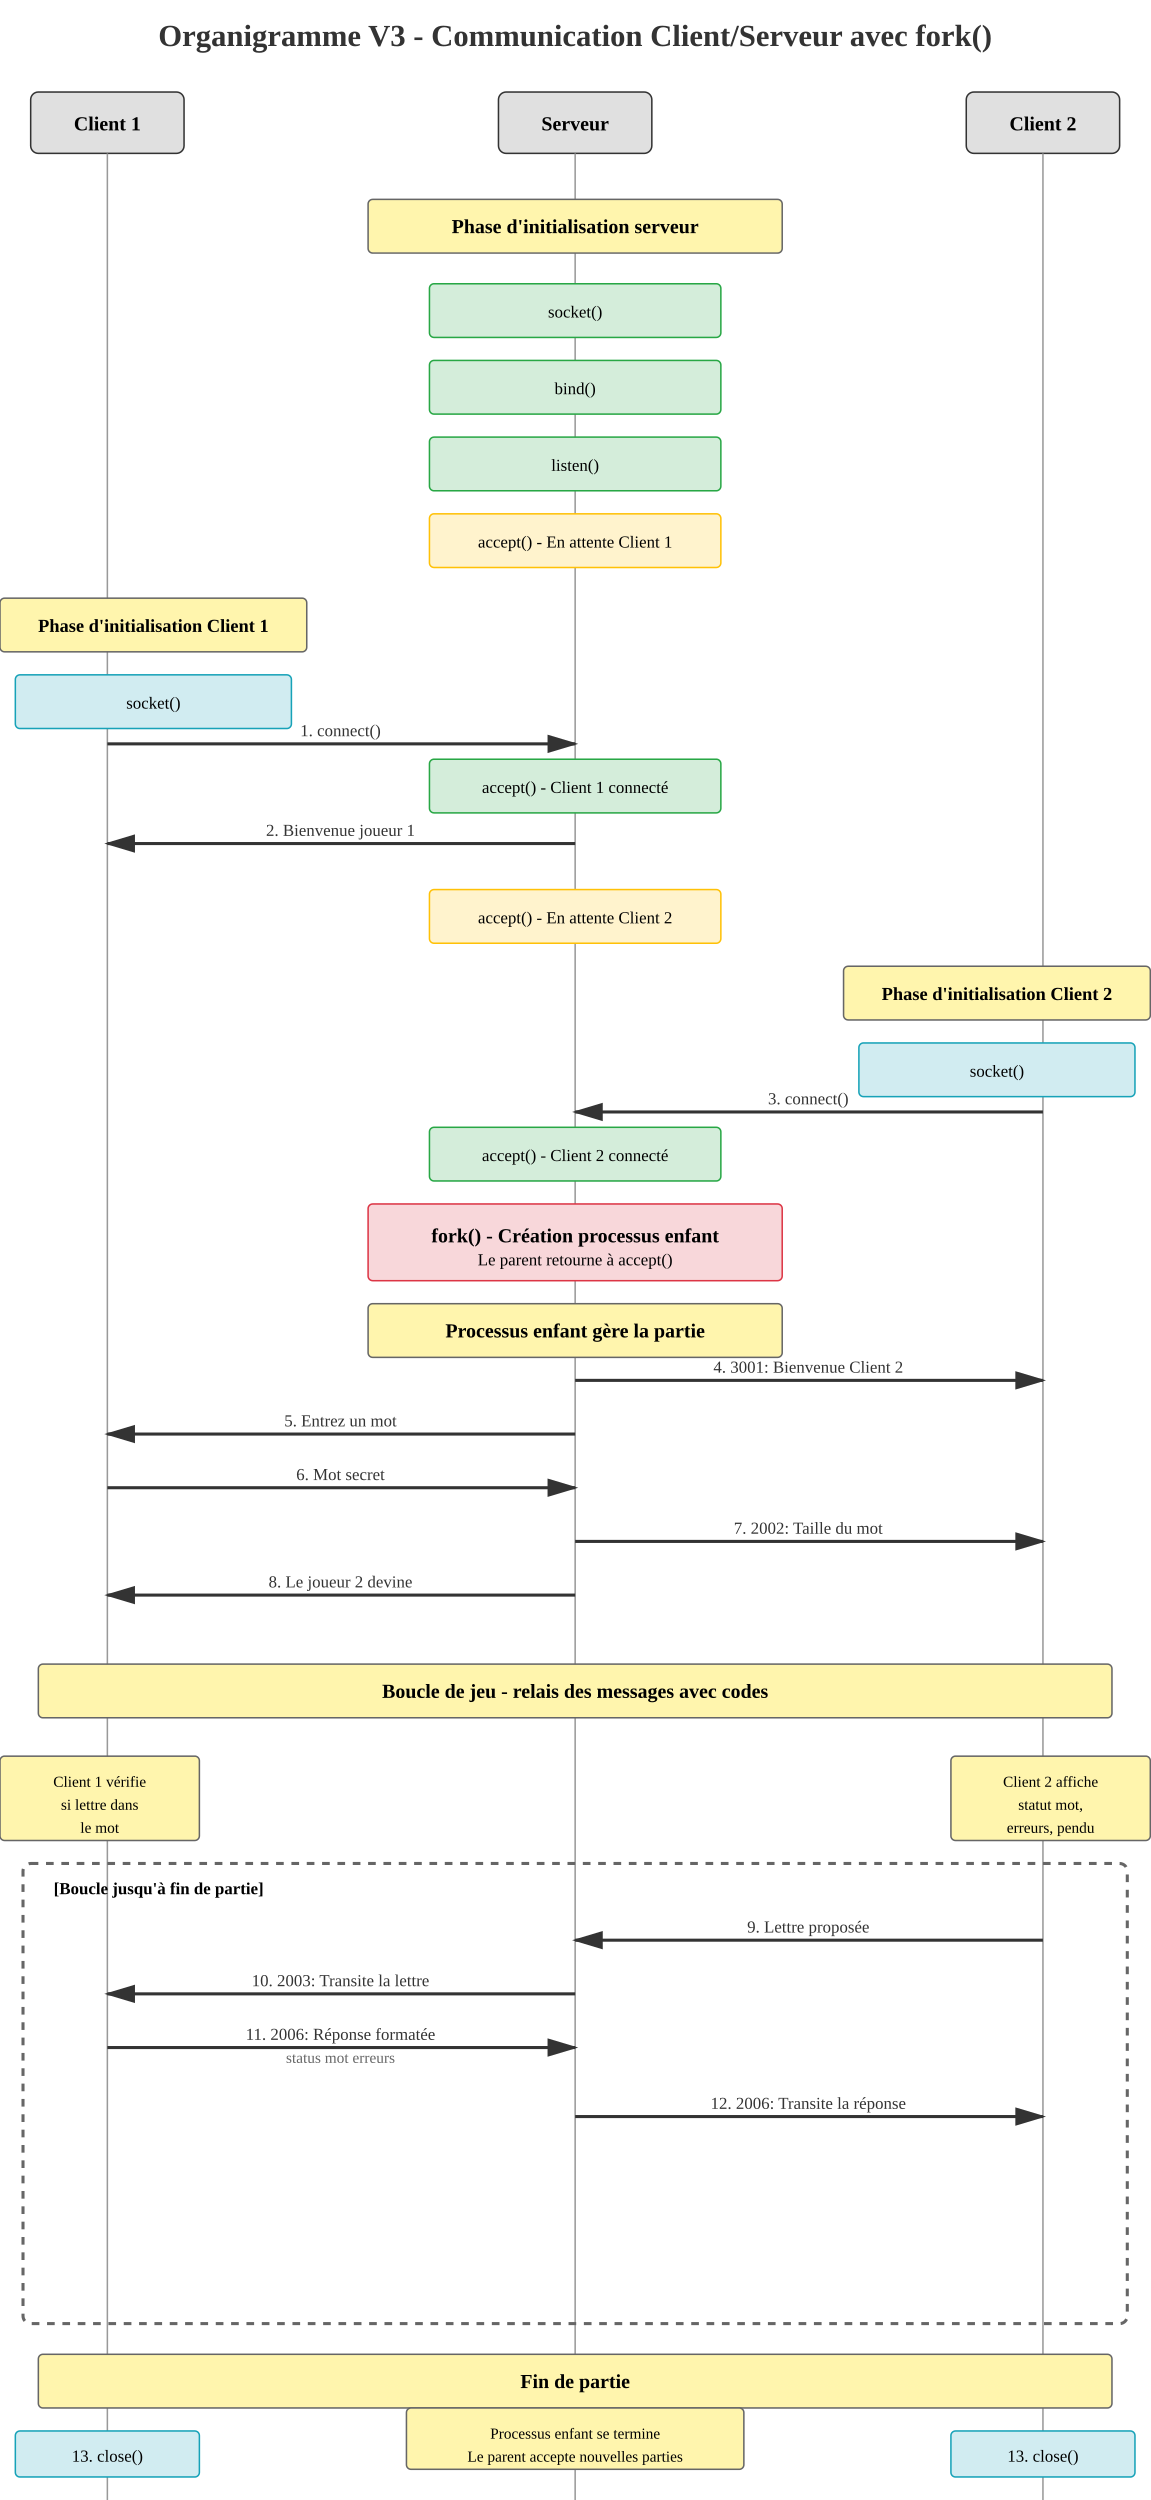
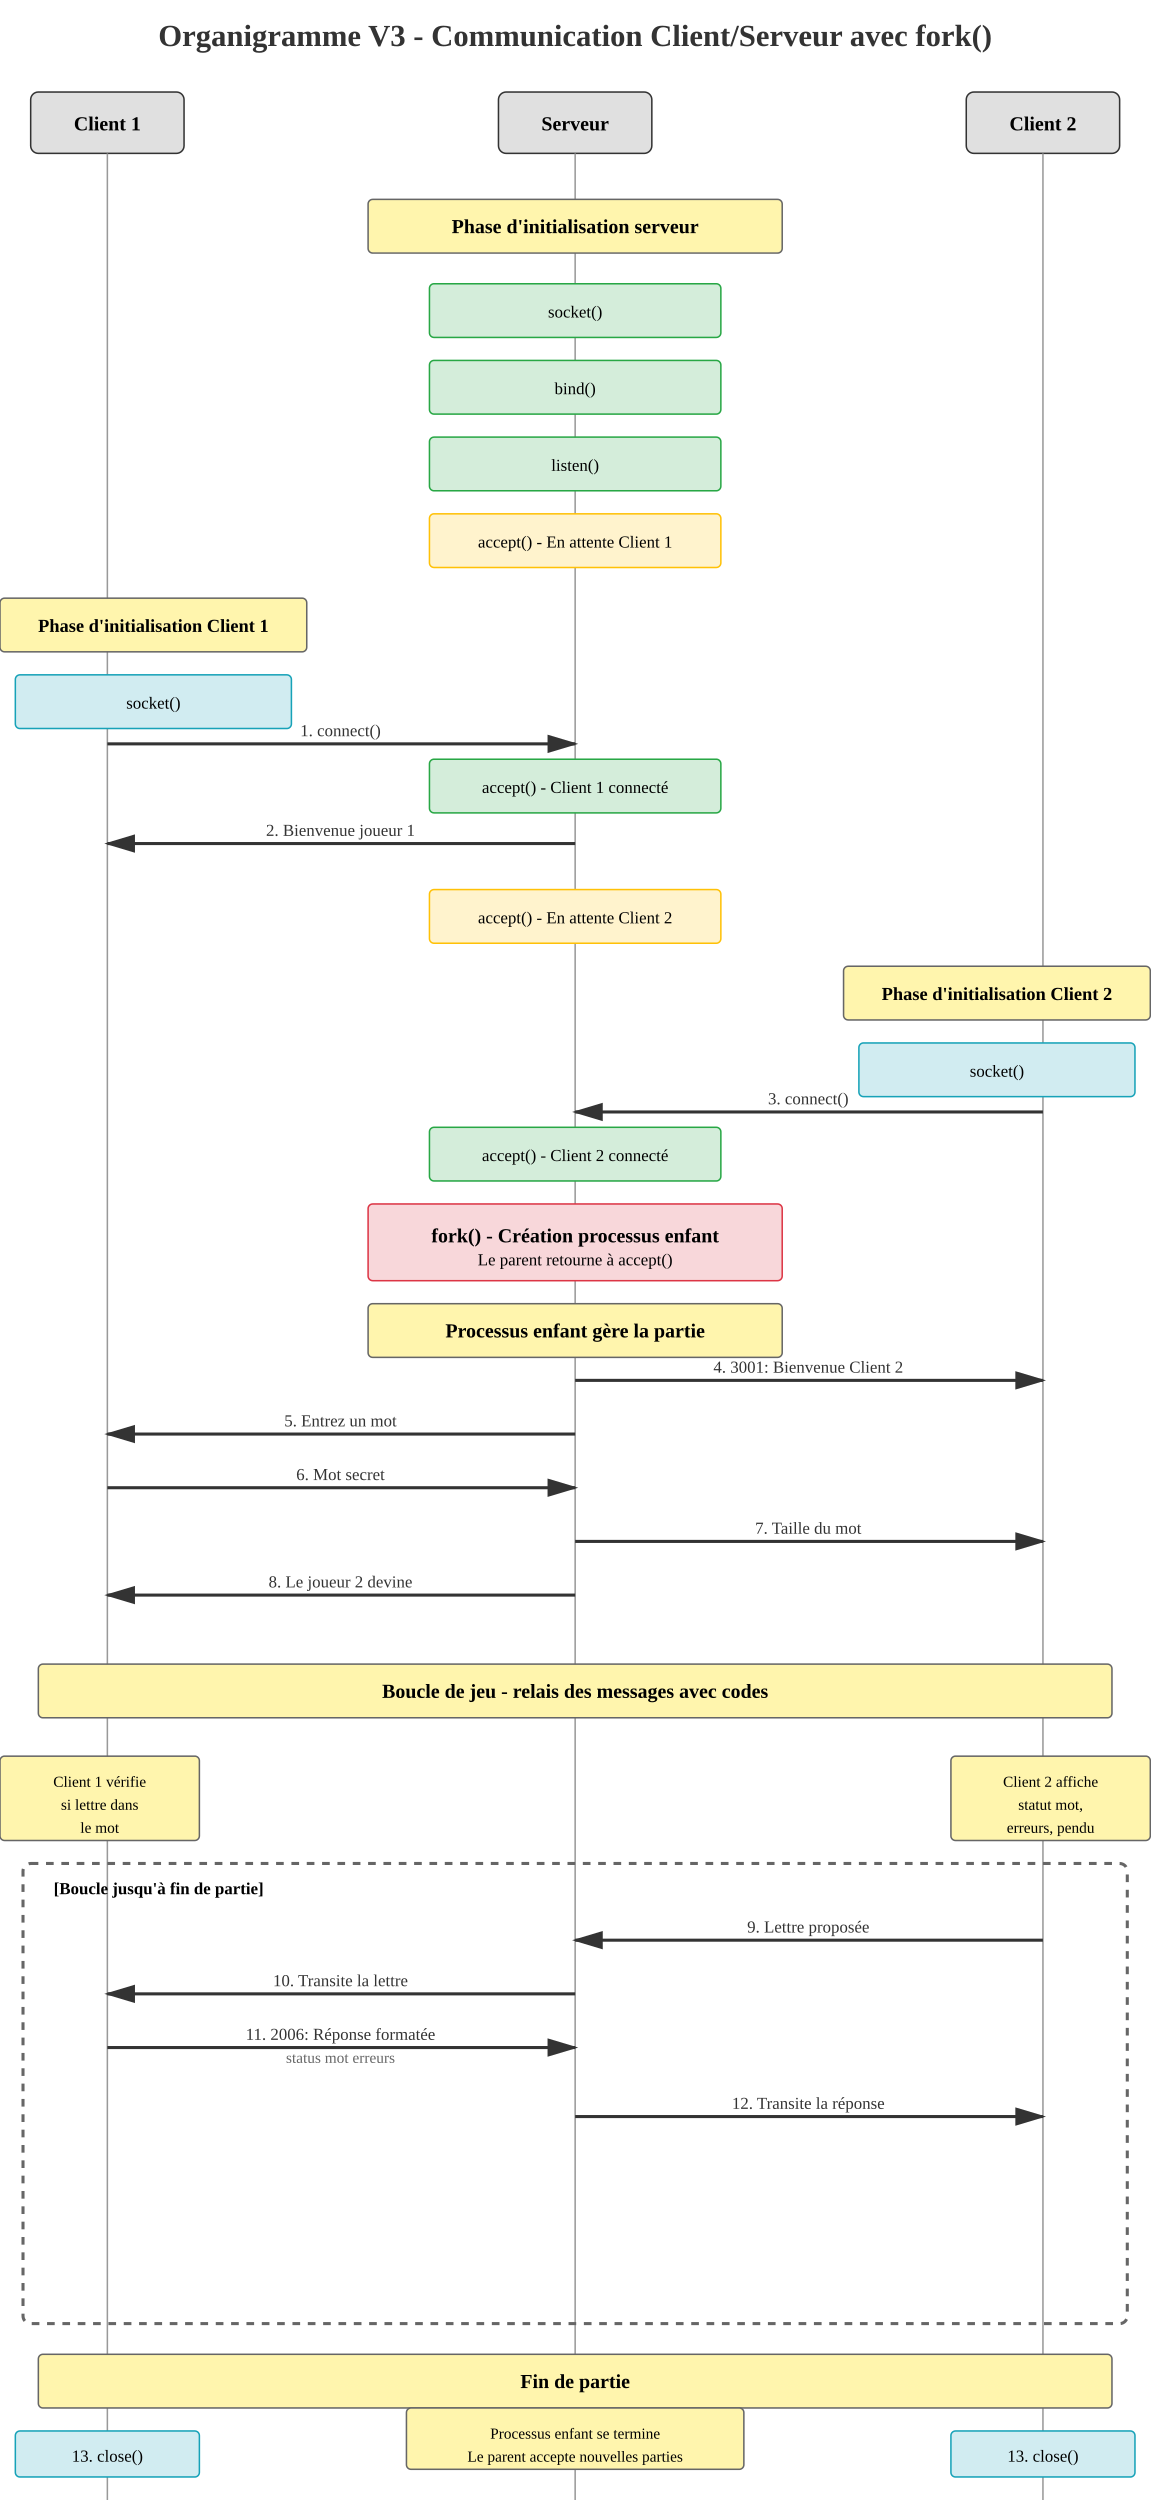
<svg xmlns="http://www.w3.org/2000/svg" viewBox="0 0 750 1630" style="background-color: white;">
  <text x="375" y="30" text-anchor="middle" font-size="20" font-weight="bold" fill="#333">Organigramme V3 - Communication Client/Serveur avec fork()</text>
  <rect x="20" y="60" width="100" height="40" fill="#e0e0e0" stroke="#333" rx="5" />
  <text x="70" y="85" text-anchor="middle" font-size="13" font-weight="bold">Client 1</text>
  <rect x="325" y="60" width="100" height="40" fill="#e0e0e0" stroke="#333" rx="5" />
  <text x="375" y="85" text-anchor="middle" font-size="13" font-weight="bold">Serveur</text>
  <rect x="630" y="60" width="100" height="40" fill="#e0e0e0" stroke="#333" rx="5" />
  <text x="680" y="85" text-anchor="middle" font-size="13" font-weight="bold">Client 2</text>
  <line x1="70" y1="100" x2="70" y2="1630" stroke="#999" stroke-width="1" />
  <line x1="375" y1="100" x2="375" y2="1630" stroke="#999" stroke-width="1" />
  <line x1="680" y1="100" x2="680" y2="1630" stroke="#999" stroke-width="1" />
  <rect x="240" y="130" width="270" height="35" fill="#fff5ad" stroke="#666" rx="3" />
  <text x="375" y="152" text-anchor="middle" font-size="13" font-weight="bold">Phase d'initialisation serveur</text>
  <rect x="280" y="185" width="190" height="35" fill="#d4edda" stroke="#28a745" rx="3" />
  <text x="375" y="207" text-anchor="middle" font-size="11">socket()</text>
  <rect x="280" y="235" width="190" height="35" fill="#d4edda" stroke="#28a745" rx="3" />
  <text x="375" y="257" text-anchor="middle" font-size="11">bind()</text>
  <rect x="280" y="285" width="190" height="35" fill="#d4edda" stroke="#28a745" rx="3" />
  <text x="375" y="307" text-anchor="middle" font-size="11">listen()</text>
  <rect x="280" y="335" width="190" height="35" fill="#fff3cd" stroke="#ffc107" rx="3" />
  <text x="375" y="357" text-anchor="middle" font-size="11">accept() - En attente Client 1</text>
  <rect x="0" y="390" width="200" height="35" fill="#fff5ad" stroke="#666" rx="3" />
  <text x="100" y="412" text-anchor="middle" font-size="12" font-weight="bold">Phase d'initialisation Client 1</text>
  <rect x="10" y="440" width="180" height="35" fill="#d1ecf1" stroke="#17a2b8" rx="3" />
  <text x="100" y="462" text-anchor="middle" font-size="11">socket()</text>
  <line x1="70" y1="485" x2="375" y2="485" stroke="#333" stroke-width="2" marker-end="url(#arrowhead)" />
  <text x="222" y="480" text-anchor="middle" font-size="11" fill="#333">1. connect()</text>
  <rect x="280" y="495" width="190" height="35" fill="#d4edda" stroke="#28a745" rx="3" />
  <text x="375" y="517" text-anchor="middle" font-size="11">accept() - Client 1 connecté</text>
  <line x1="375" y1="550" x2="70" y2="550" stroke="#333" stroke-width="2" marker-end="url(#arrowhead)" />
  <text x="222" y="545" text-anchor="middle" font-size="11" fill="#333">2. Bienvenue joueur 1</text>
  <rect x="280" y="580" width="190" height="35" fill="#fff3cd" stroke="#ffc107" rx="3" />
  <text x="375" y="602" text-anchor="middle" font-size="11">accept() - En attente Client 2</text>
  <rect x="550" y="630" width="200" height="35" fill="#fff5ad" stroke="#666" rx="3" />
  <text x="650" y="652" text-anchor="middle" font-size="12" font-weight="bold">Phase d'initialisation Client 2</text>
  <rect x="560" y="680" width="180" height="35" fill="#d1ecf1" stroke="#17a2b8" rx="3" />
  <text x="650" y="702" text-anchor="middle" font-size="11">socket()</text>
  <line x1="680" y1="725" x2="375" y2="725" stroke="#333" stroke-width="2" marker-end="url(#arrowhead)" />
  <text x="527" y="720" text-anchor="middle" font-size="11" fill="#333">3. connect()</text>
  <rect x="280" y="735" width="190" height="35" fill="#d4edda" stroke="#28a745" rx="3" />
  <text x="375" y="757" text-anchor="middle" font-size="11">accept() - Client 2 connecté</text>
  <rect x="240" y="785" width="270" height="50" fill="#f8d7da" stroke="#dc3545" rx="3" />
  <text x="375" y="810" text-anchor="middle" font-size="13" font-weight="bold">fork() - Création processus enfant</text>
  <text x="375" y="825" text-anchor="middle" font-size="11">Le parent retourne à accept()</text>
  <rect x="240" y="850" width="270" height="35" fill="#fff5ad" stroke="#666" rx="3" />
  <text x="375" y="872" text-anchor="middle" font-size="13" font-weight="bold">Processus enfant gère la partie</text>
  <line x1="375" y1="900" x2="680" y2="900" stroke="#333" stroke-width="2" marker-end="url(#arrowhead)" />
  <text x="527" y="895" text-anchor="middle" font-size="11" fill="#333">4. 3001: Bienvenue Client 2</text>
  <line x1="375" y1="935" x2="70" y2="935" stroke="#333" stroke-width="2" marker-end="url(#arrowhead)" />
  <text x="222" y="930" text-anchor="middle" font-size="11" fill="#333">5. Entrez un mot</text>
  <line x1="70" y1="970" x2="375" y2="970" stroke="#333" stroke-width="2" marker-end="url(#arrowhead)" />
  <text x="222" y="965" text-anchor="middle" font-size="11" fill="#333">6. Mot secret</text>
  <line x1="375" y1="1005" x2="680" y2="1005" stroke="#333" stroke-width="2" marker-end="url(#arrowhead)" />
-   <text x="527" y="1000" text-anchor="middle" font-size="11" fill="#333">7. 2002: Taille du mot</text>
+   <text x="527" y="1000" text-anchor="middle" font-size="11" fill="#333">7. Taille du mot</text>
  <line x1="375" y1="1040" x2="70" y2="1040" stroke="#333" stroke-width="2" marker-end="url(#arrowhead)" />
  <text x="222" y="1035" text-anchor="middle" font-size="11" fill="#333">8. Le joueur 2 devine</text>
  <rect x="25" y="1085" width="700" height="35" fill="#fff5ad" stroke="#666" rx="3" />
  <text x="375" y="1107" text-anchor="middle" font-size="13" font-weight="bold">Boucle de jeu - relais des messages avec codes</text>
  <rect x="0" y="1145" width="130" height="55" fill="#fff5ad" stroke="#666" rx="3" />
  <text x="65" y="1165" text-anchor="middle" font-size="10">Client 1 vérifie</text>
  <text x="65" y="1180" text-anchor="middle" font-size="10">si lettre dans</text>
  <text x="65" y="1195" text-anchor="middle" font-size="10">le mot</text>
  <rect x="620" y="1145" width="130" height="55" fill="#fff5ad" stroke="#666" rx="3" />
  <text x="685" y="1165" text-anchor="middle" font-size="10">Client 2 affiche</text>
  <text x="685" y="1180" text-anchor="middle" font-size="10">statut mot,</text>
  <text x="685" y="1195" text-anchor="middle" font-size="10">erreurs, pendu</text>
  <rect x="15" y="1215" width="720" height="300" fill="none" stroke="#666" stroke-width="2" stroke-dasharray="5,5" rx="5" />
  <text x="35" y="1235" font-size="11" font-weight="bold">[Boucle jusqu'à fin de partie]</text>
  <line x1="680" y1="1265" x2="375" y2="1265" stroke="#333" stroke-width="2" marker-end="url(#arrowhead)" />
  <text x="527" y="1260" text-anchor="middle" font-size="11" fill="#333">9. Lettre proposée</text>
  <line x1="375" y1="1300" x2="70" y2="1300" stroke="#333" stroke-width="2" marker-end="url(#arrowhead)" />
-   <text x="222" y="1295" text-anchor="middle" font-size="11" fill="#333">10. 2003: Transite la lettre</text>
+   <text x="222" y="1295" text-anchor="middle" font-size="11" fill="#333">10. Transite la lettre</text>
  <line x1="70" y1="1335" x2="375" y2="1335" stroke="#333" stroke-width="2" marker-end="url(#arrowhead)" />
  <text x="222" y="1330" text-anchor="middle" font-size="11" fill="#333">11. 2006: Réponse formatée</text>
  <text x="222" y="1345" text-anchor="middle" font-size="10" fill="#666">status mot erreurs</text>
  <line x1="375" y1="1380" x2="680" y2="1380" stroke="#333" stroke-width="2" marker-end="url(#arrowhead)" />
-   <text x="527" y="1375" text-anchor="middle" font-size="11" fill="#333">12. 2006: Transite la réponse</text>
+   <text x="527" y="1375" text-anchor="middle" font-size="11" fill="#333">12. Transite la réponse</text>
  <rect x="25" y="1535" width="700" height="35" fill="#fff5ad" stroke="#666" rx="3" />
  <text x="375" y="1557" text-anchor="middle" font-size="13" font-weight="bold">Fin de partie</text>
  <rect x="10" y="1585" width="120" height="30" fill="#d1ecf1" stroke="#17a2b8" rx="3" />
  <text x="70" y="1605" text-anchor="middle" font-size="11">13. close()</text>
  <rect x="620" y="1585" width="120" height="30" fill="#d1ecf1" stroke="#17a2b8" rx="3" />
  <text x="680" y="1605" text-anchor="middle" font-size="11">13. close()</text>
  <rect x="265" y="1570" width="220" height="40" fill="#fff5ad" stroke="#666" rx="3" />
  <text x="375" y="1590" text-anchor="middle" font-size="10">Processus enfant se termine</text>
  <text x="375" y="1605" text-anchor="middle" font-size="10">Le parent accepte nouvelles parties</text>
  <defs>
    <marker id="arrowhead" markerWidth="10" markerHeight="10" refX="9" refY="3" orient="auto">
      <polygon points="0 0, 10 3, 0 6" fill="#333" />
    </marker>
  </defs>
</svg>
